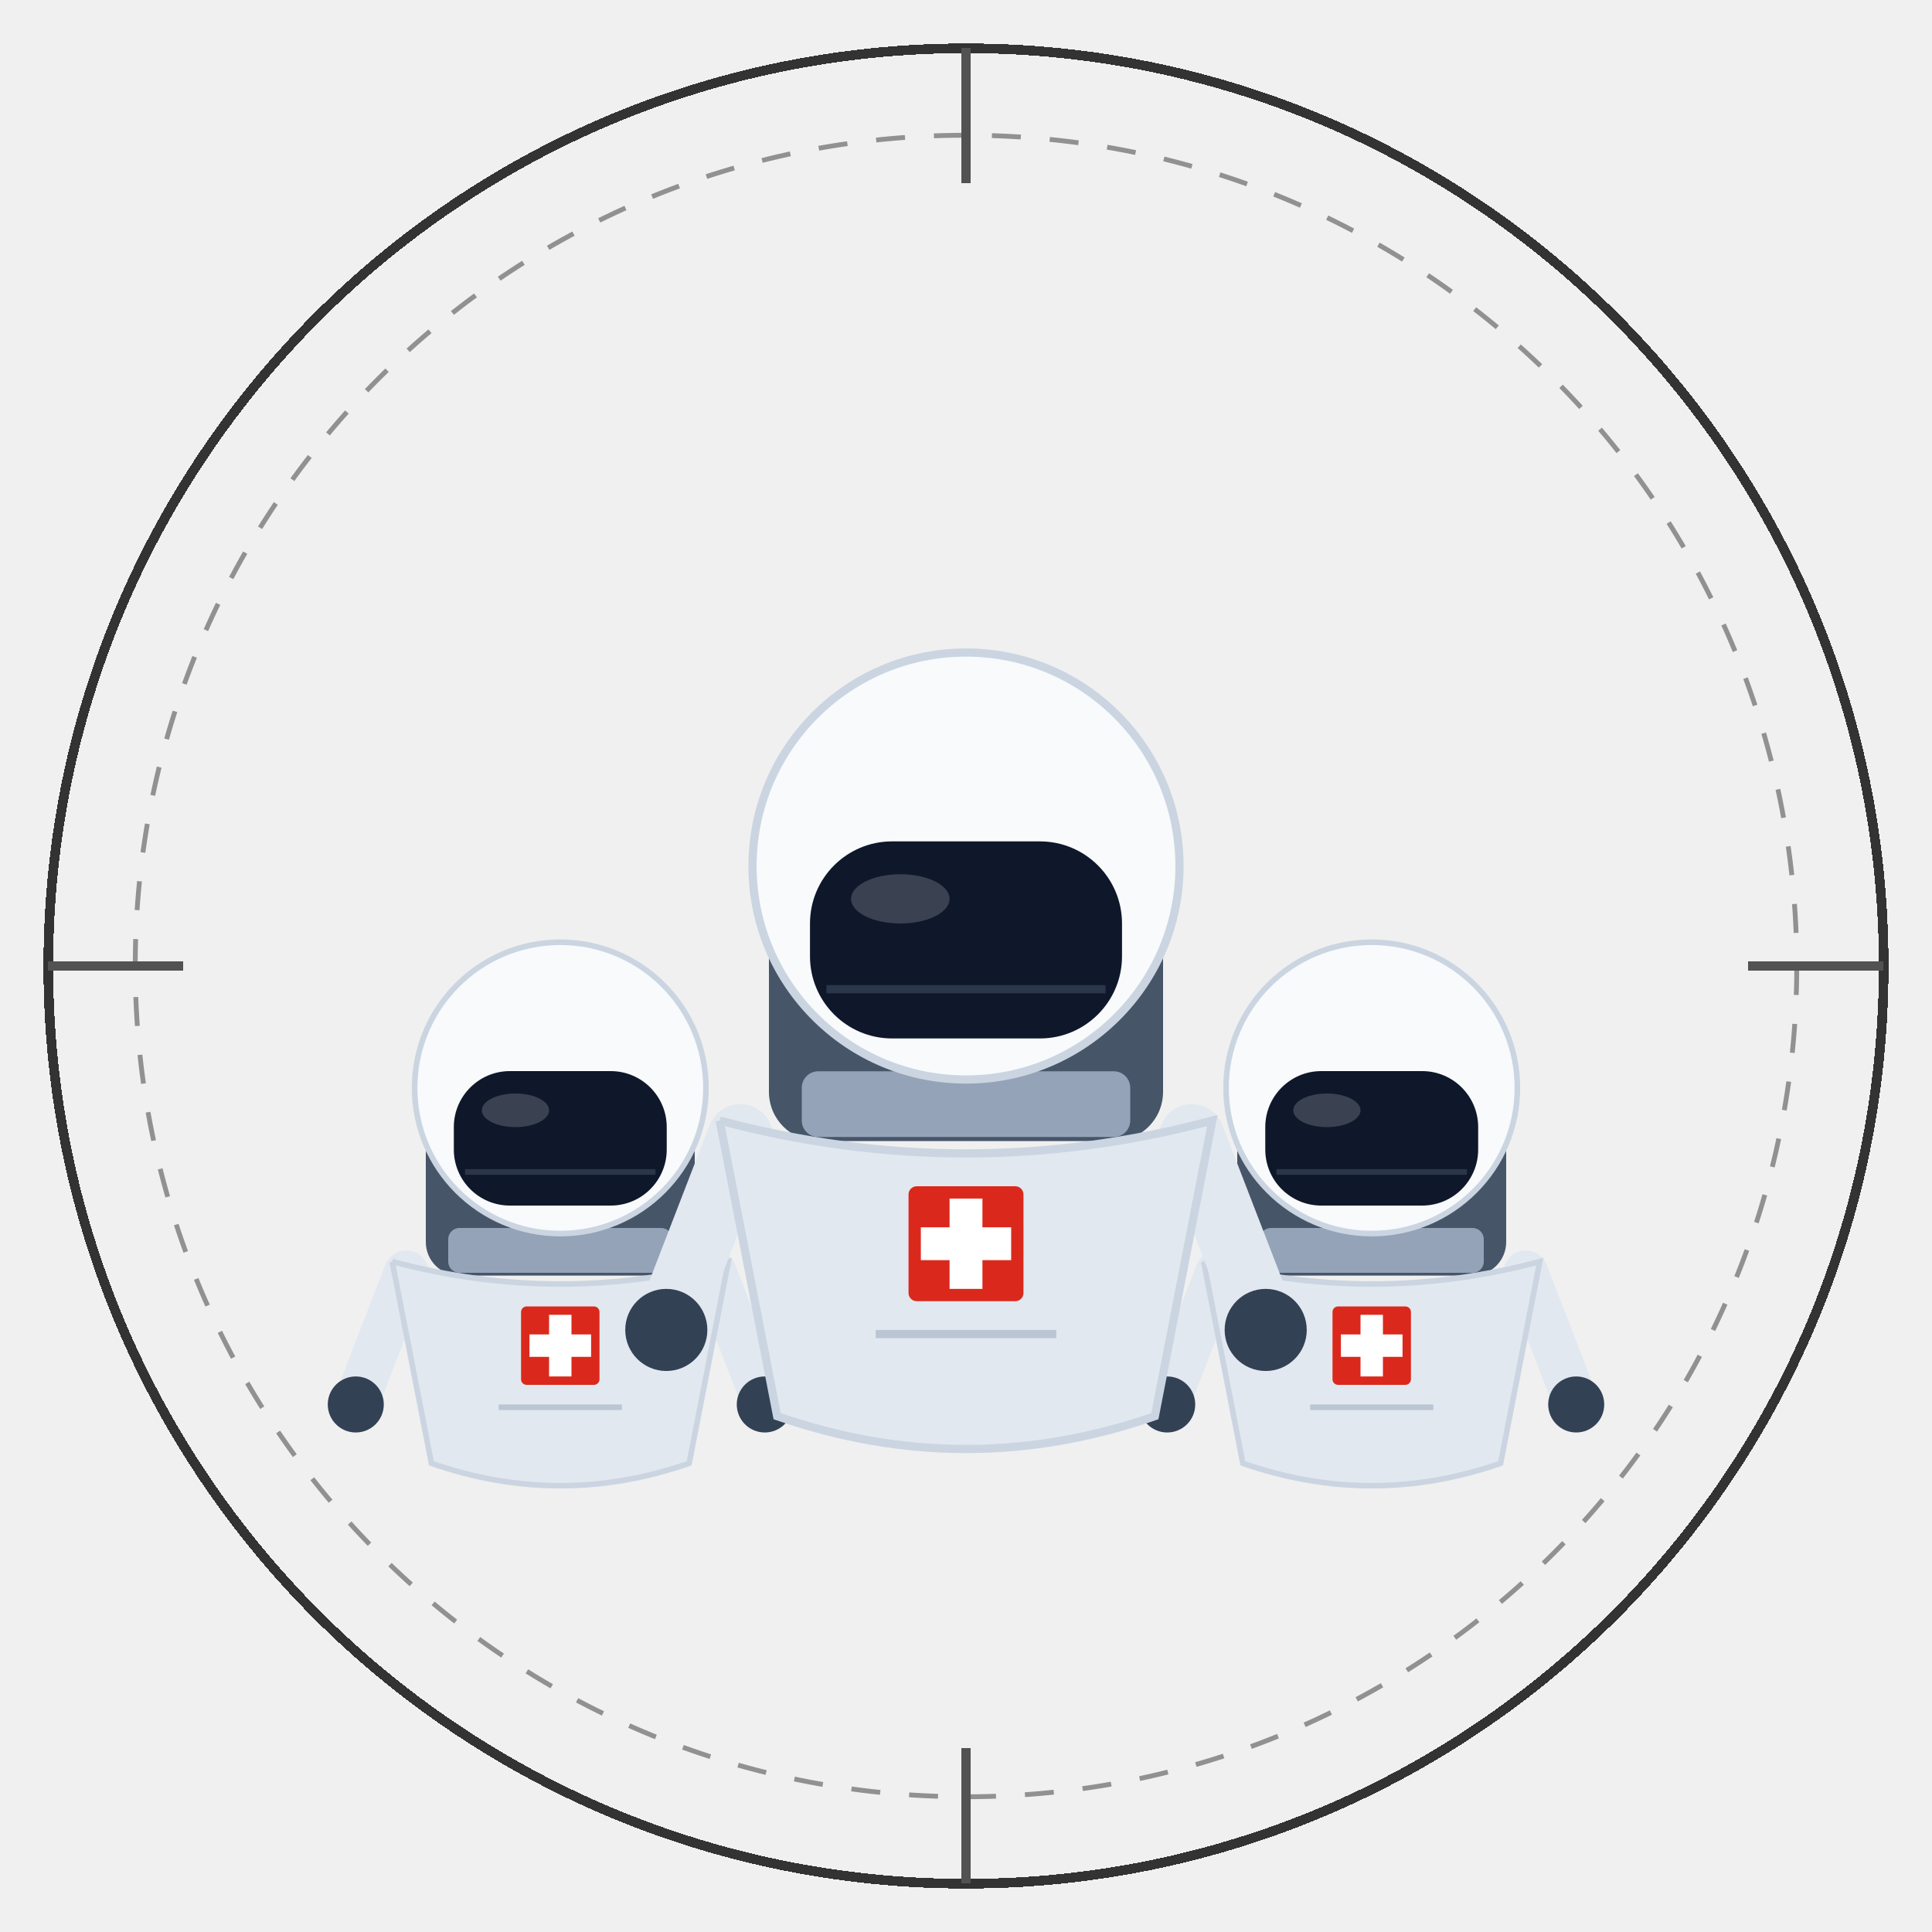
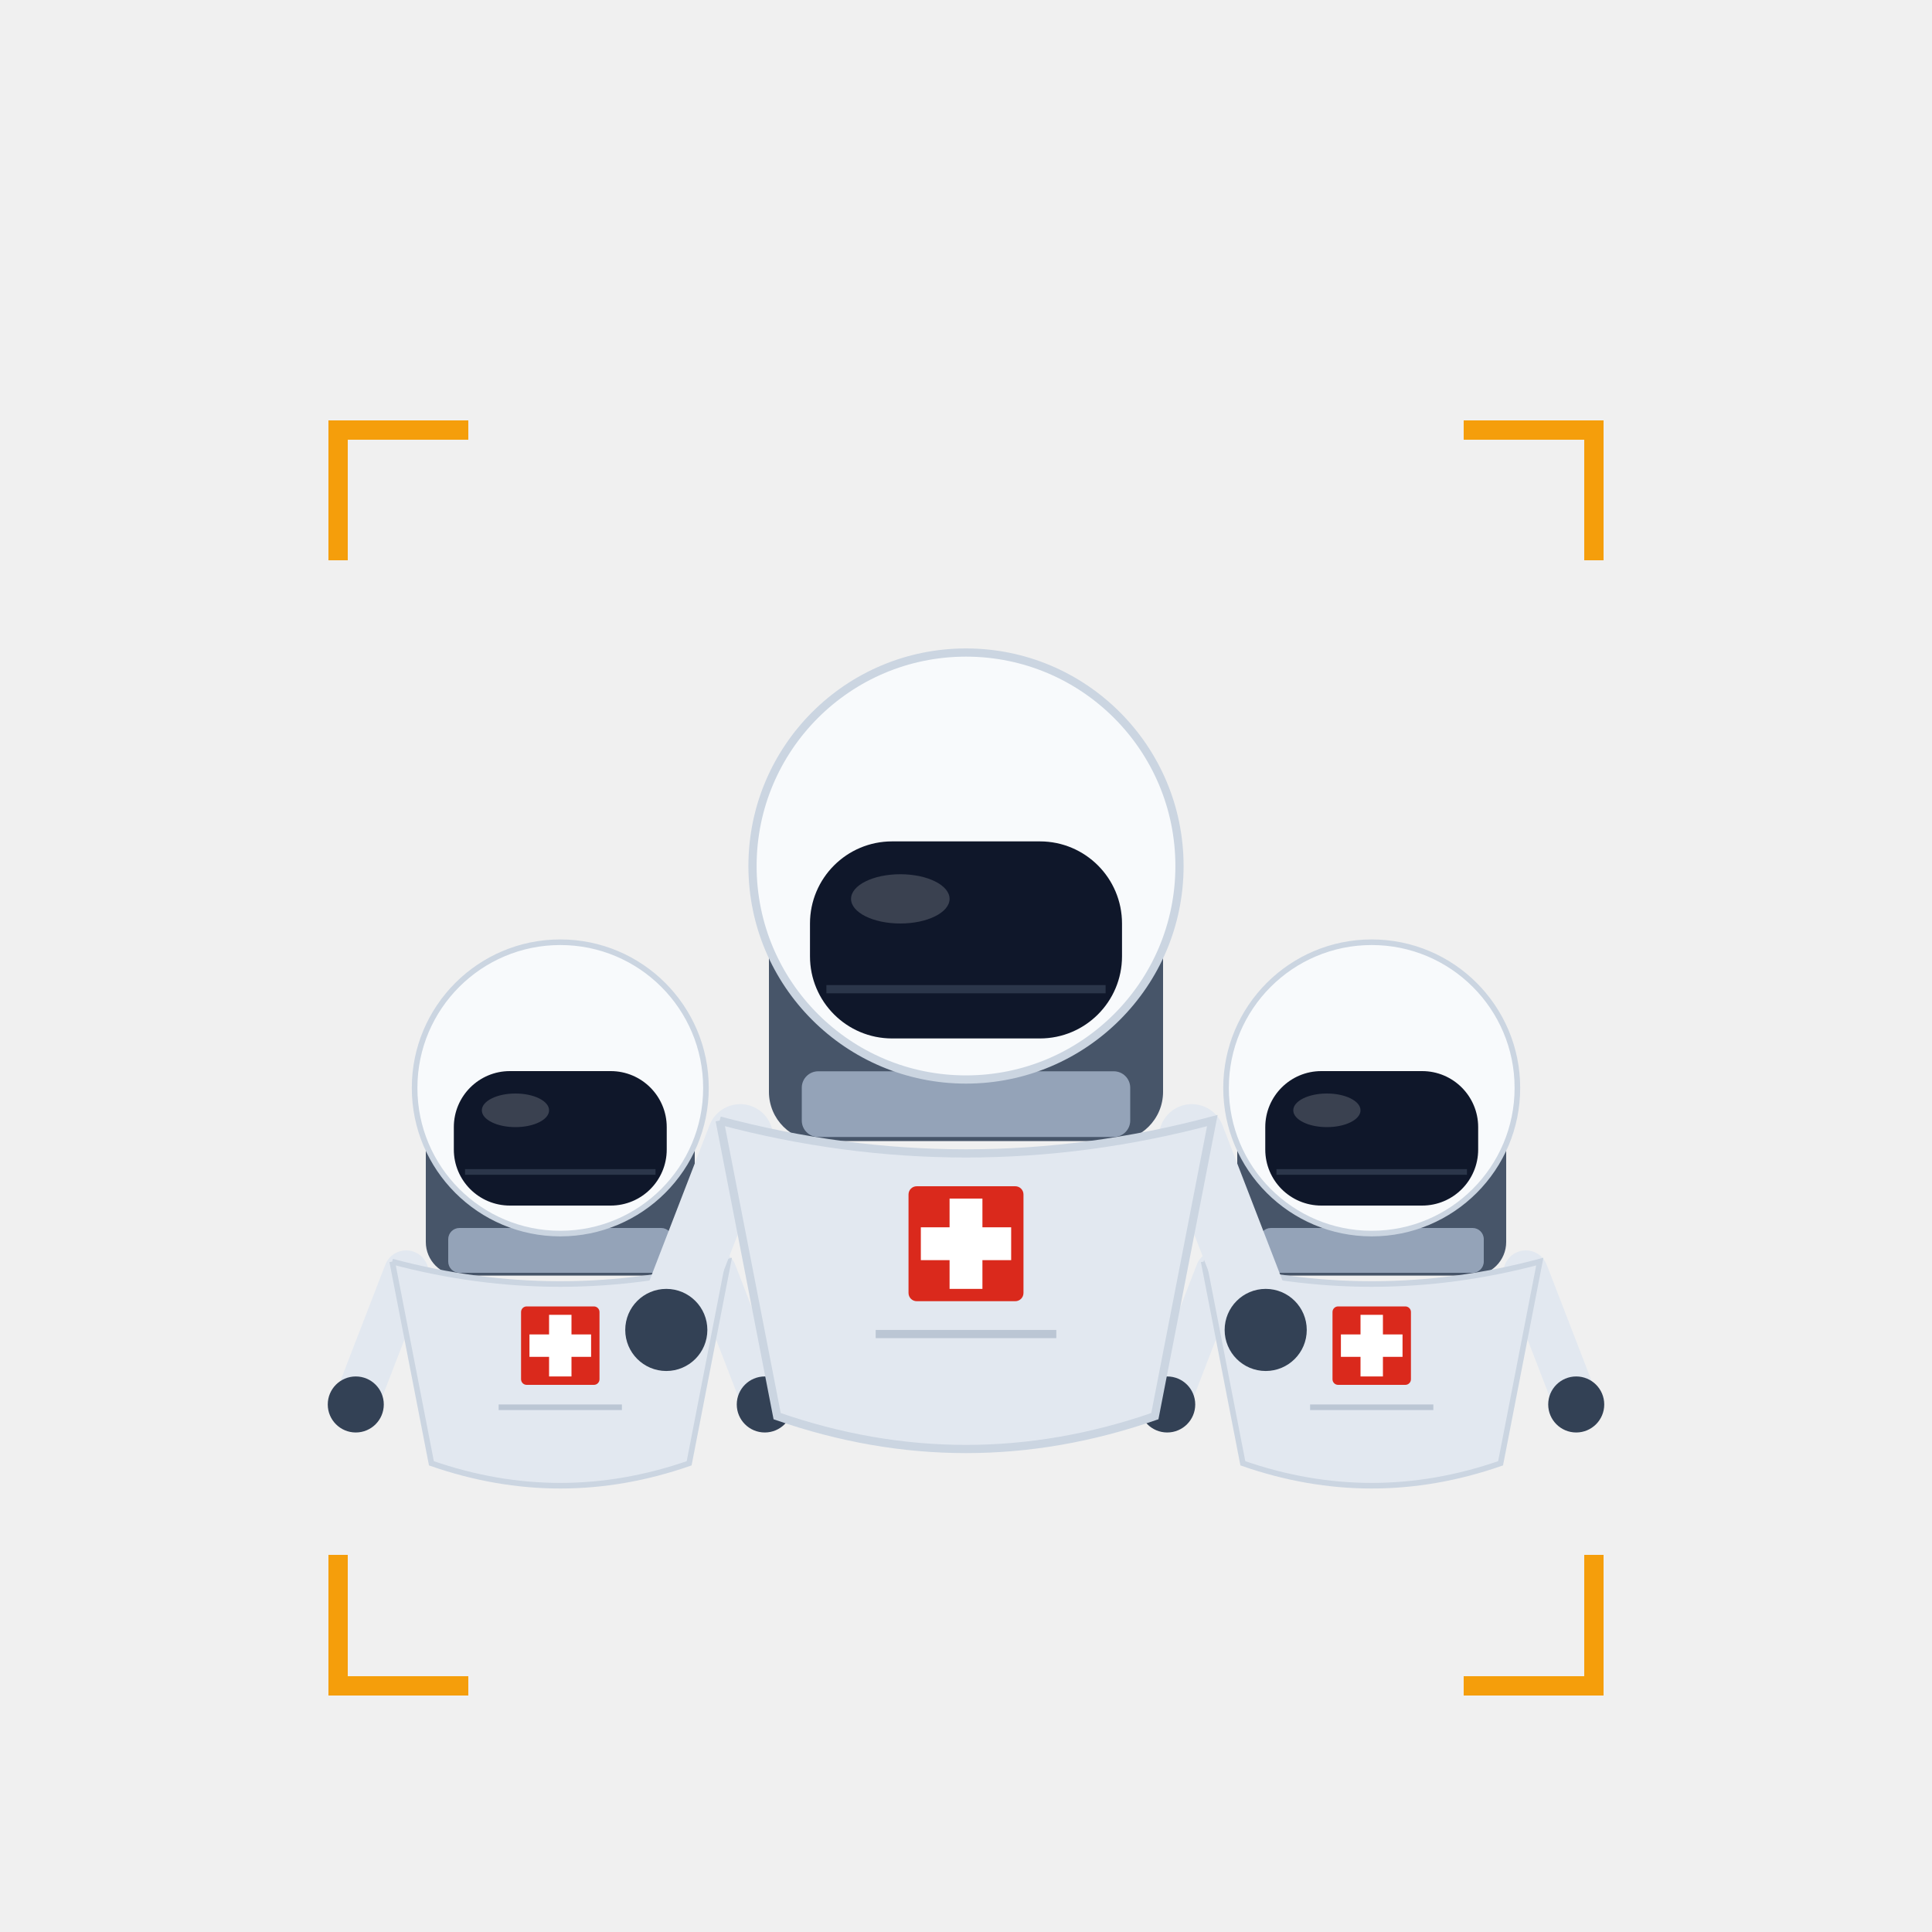
<svg xmlns="http://www.w3.org/2000/svg" viewBox="0 0 400 400" width="400" height="400">
-   <circle cx="200" cy="200" r="190" fill="none" stroke="#333333" stroke-width="2" shape-rendering="crispEdges" />
-   <g stroke="#525252" stroke-width="2" shape-rendering="crispEdges">
-     <line x1="200" y1="10" x2="200" y2="38" />
-     <line x1="200" y1="362" x2="200" y2="390" />
-     <line x1="10" y1="200" x2="38" y2="200" />
-     <line x1="362" y1="200" x2="390" y2="200" />
+   <g stroke="#f59e0b" stroke-width="4" fill="none" stroke-linecap="square" shape-rendering="crispEdges">
+     <polyline points="70,114 70,89 95,89" />
+     <polyline points="305,89 330,89 330,114" />
+     <polyline points="70,324 70,349 95,349" />
+     <polyline points="305,349 330,349 330,324" />
  </g>
-   <circle cx="200" cy="200" r="172" fill="none" stroke="#525252" stroke-width="1" stroke-dasharray="6 6" opacity="0.6" />
  <defs>
    <g id="astro">
      <rect x="-48" y="-35" width="96" height="80" rx="12" fill="#475569" />
      <path d="M -55 44 L -72 88" stroke="#e2e8f0" stroke-width="16" stroke-linecap="round" />
      <path d="M 55 44 L 72 88" stroke="#e2e8f0" stroke-width="16" stroke-linecap="round" />
      <circle cx="-73" cy="91" r="10" fill="#334155" />
      <circle cx="73" cy="91" r="10" fill="#334155" />
      <path d="M -60 40 L -46 112 Q 0 128 46 112 L 60 40 Q 0 56 -60 40" fill="#e2e8f0" stroke="#cbd5e1" stroke-width="2" />
      <rect x="-40" y="28" width="80" height="16" rx="4" fill="#94a3b8" />
      <circle cx="0" cy="-22" r="52" fill="#f8fafc" stroke="#cbd5e1" stroke-width="2" />
      <rect x="-38" y="-28" width="76" height="48" rx="20" fill="#0f172a" />
      <ellipse cx="-16" cy="-14" rx="12" ry="6" fill="#ffffff" opacity="0.18" />
      <line x1="-34" y1="8" x2="34" y2="8" stroke="#475569" stroke-width="2" opacity="0.5" />
      <g transform="translate(-14, 56)">
        <rect x="0" y="0" width="28" height="28" rx="2" fill="#da291c" />
        <rect x="10" y="3" width="8" height="22" fill="#ffffff" />
        <rect x="3" y="10" width="22" height="8" fill="#ffffff" />
      </g>
      <line x1="-22" y1="92" x2="22" y2="92" stroke="#94a3b8" stroke-width="2" opacity="0.5" />
    </g>
  </defs>
  <use href="#astro" transform="translate(116, 238) scale(0.58)" />
  <use href="#astro" transform="translate(284, 238) scale(0.58)" />
  <use href="#astro" transform="translate(200, 198) scale(0.85)" />
</svg>
